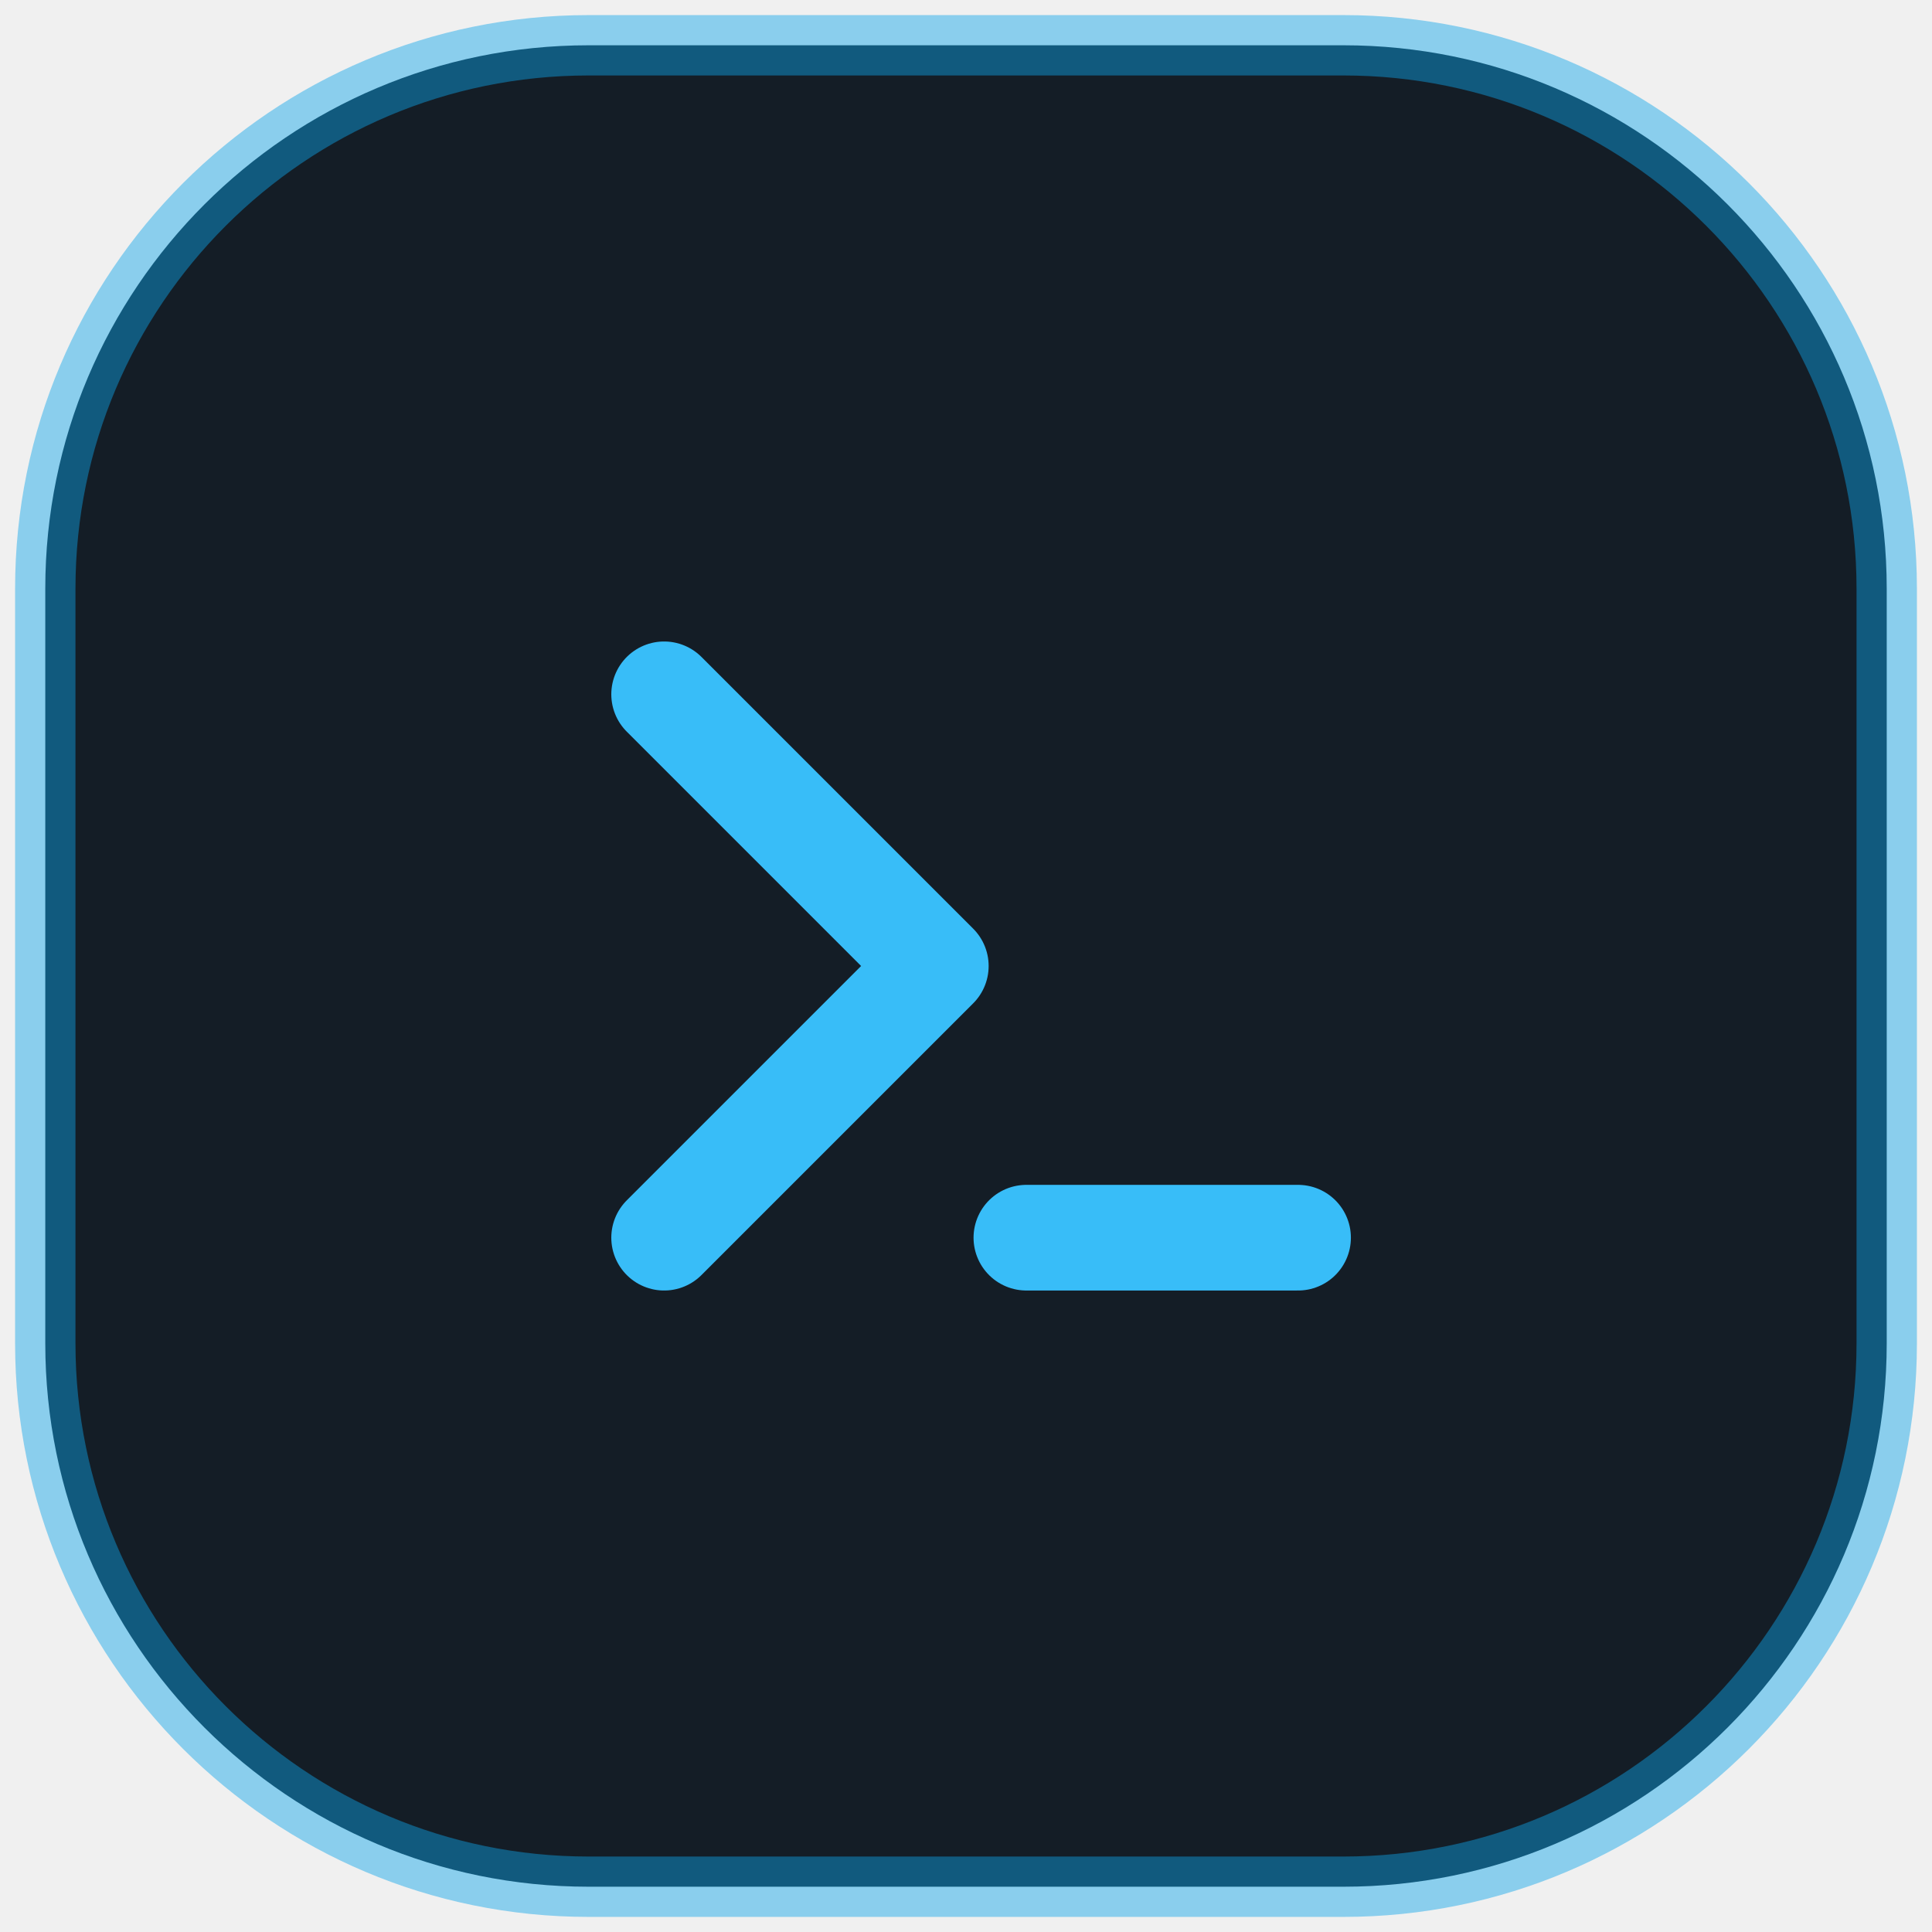
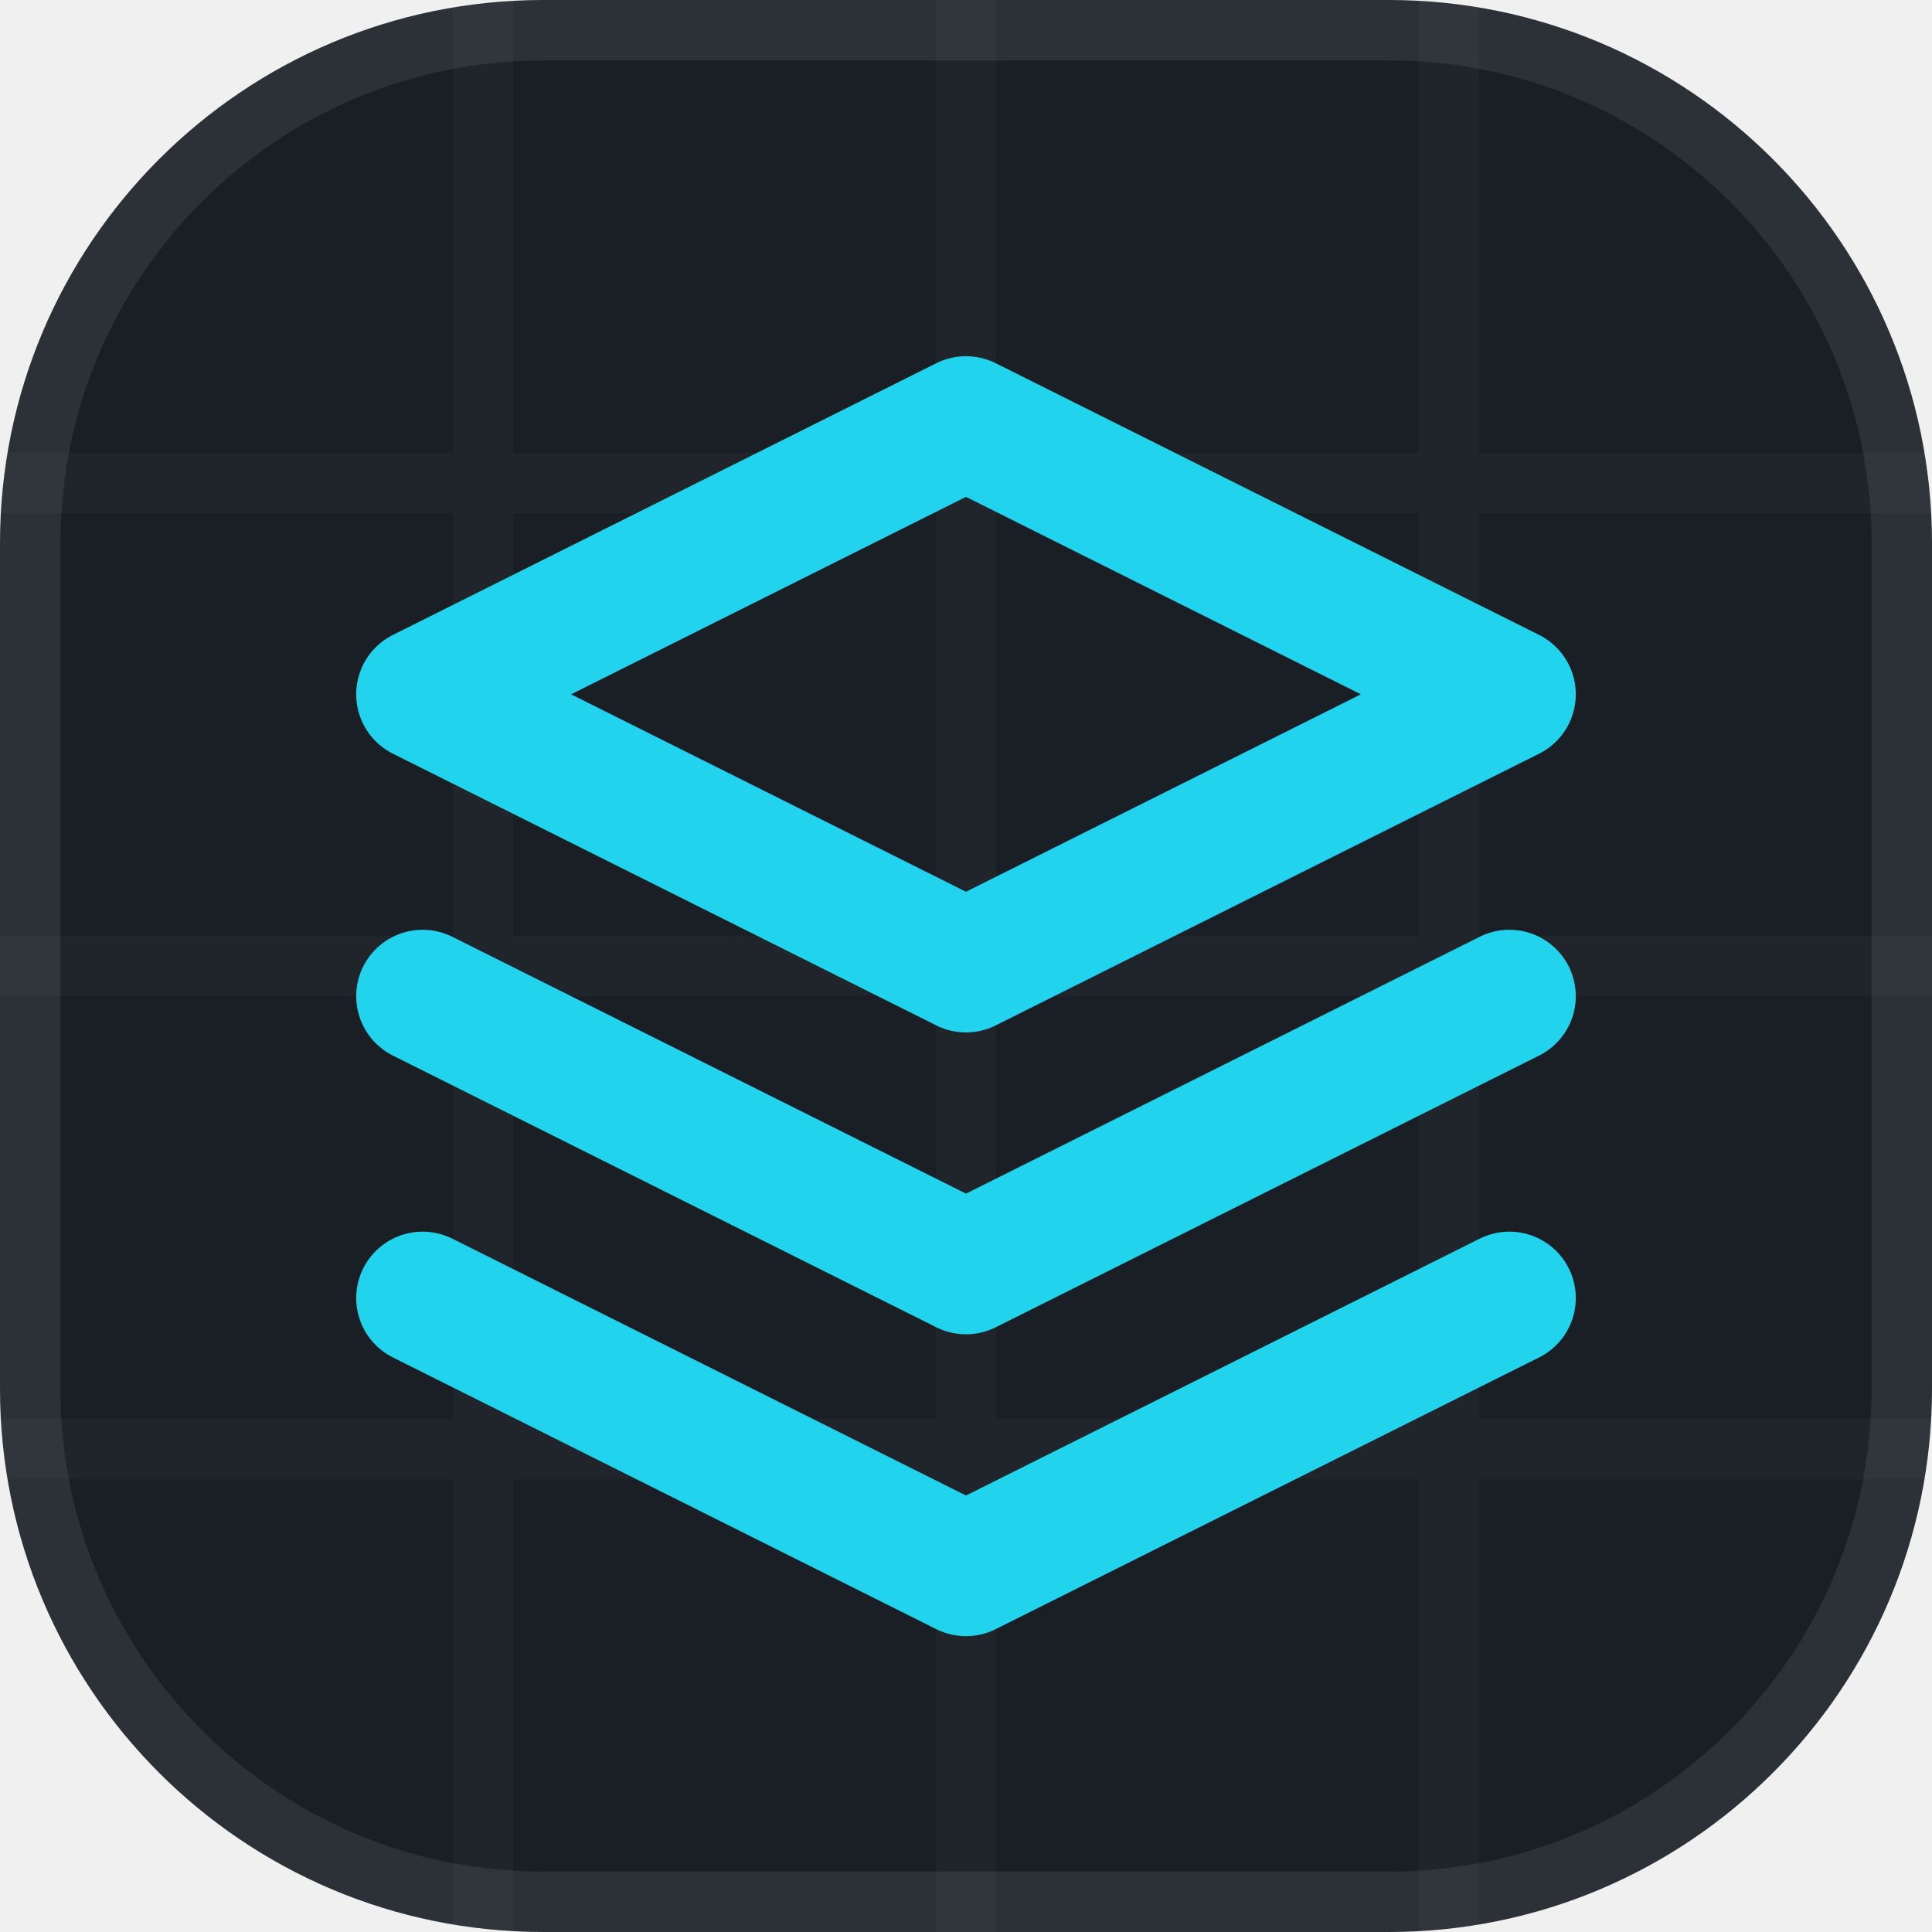
- <svg xmlns="http://www.w3.org/2000/svg" viewBox="0 0 64 64" width="64" height="64" fill="none">
-   <rect x="1.5" y="1.5" width="61" height="61" rx="18" fill="#141d26" stroke="#0ea5e9" stroke-width="2" stroke-opacity="0.45" />
-   <path d="M22 23L31 32L22 41" stroke="#38bdf8" stroke-width="3.5" stroke-linecap="round" stroke-linejoin="round" />
-   <path d="M34 41H43" stroke="#38bdf8" stroke-width="3.5" stroke-linecap="round" />
+ <svg xmlns="http://www.w3.org/2000/svg" viewBox="0 0 32 32" fill="none">
+   <rect width="32" height="32" rx="9" fill="#1A1F26" />
+   <path d="M8 0v32M16 0v32M24 0v32M0 8h32M0 16h32M0 24h32" stroke="#ffffff" stroke-opacity="0.03" stroke-width="1" />
+   <rect width="31" height="31" x="0.5" y="0.5" rx="8.5" stroke="#ffffff" stroke-opacity="0.08" stroke-width="1" />
+   <g stroke="#22D3EE" stroke-width="2.2" stroke-linecap="round" stroke-linejoin="round">
+     <path d="M16 7L7 11.5l9 4.5 9-4.5-9-4.5z" />
+     <path d="M7 16.5l9 4.5 9-4.5" />
+     <path d="M7 21.5l9 4.5 9-4.5" />
+   </g>
</svg>
